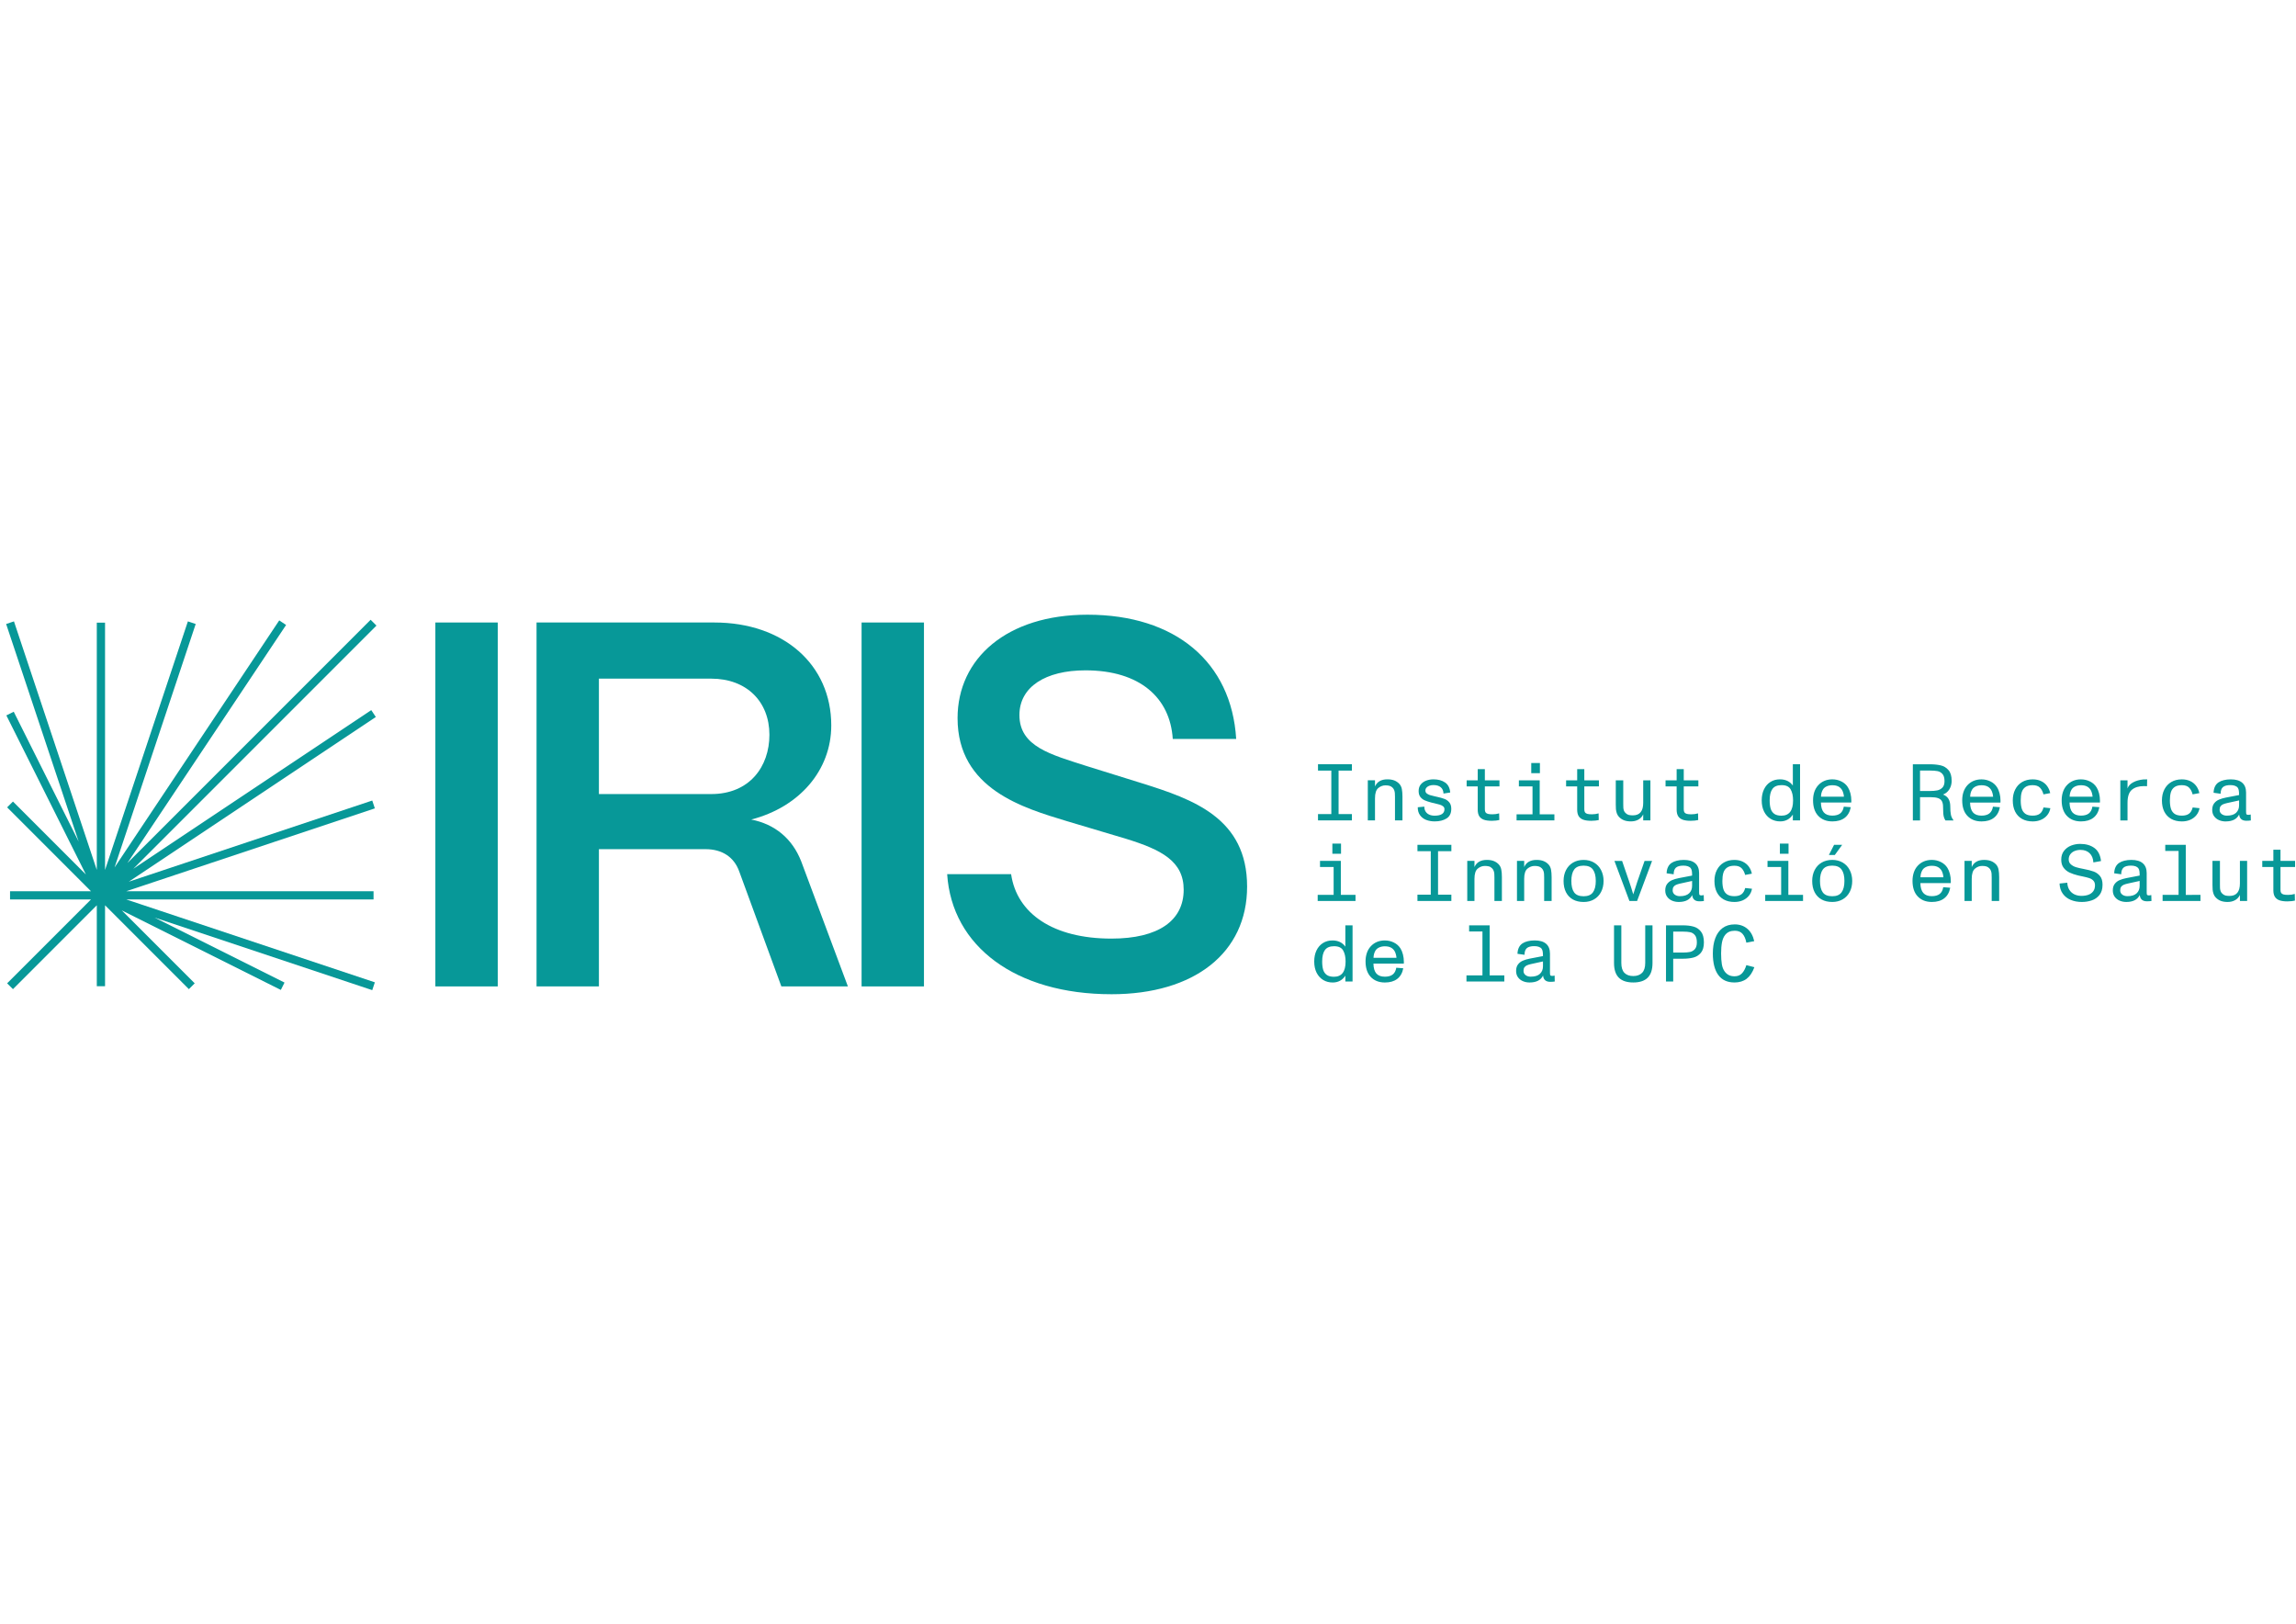
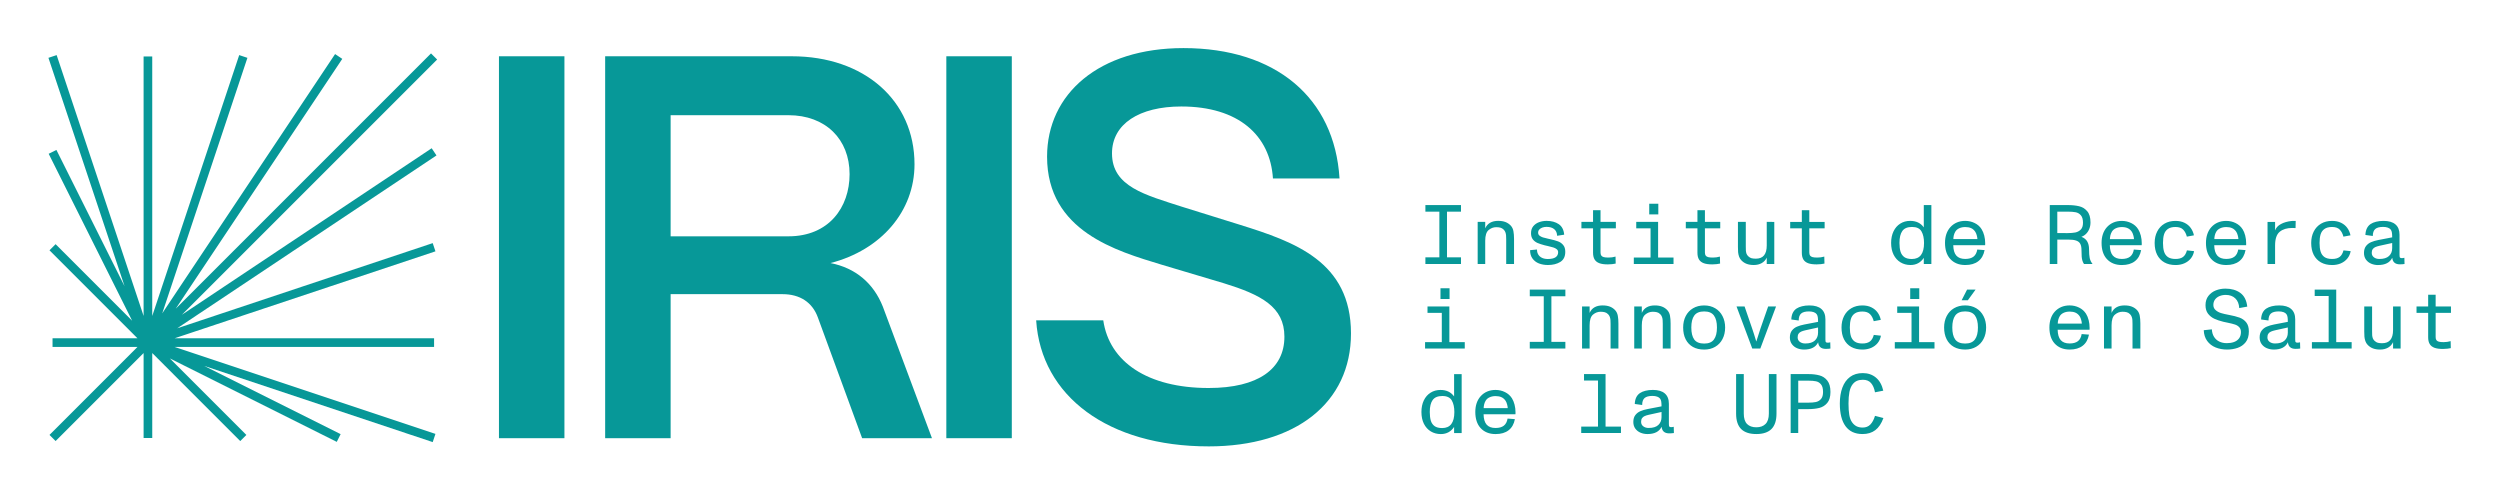
- <svg xmlns="http://www.w3.org/2000/svg" width="297mm" height="210mm" viewBox="0 0 297 210" version="1.1" id="svg1" xml:space="preserve">
+ <svg xmlns="http://www.w3.org/2000/svg" viewBox="-5.175 73.575 308.1 61.1" version="1.1" id="svg1" xml:space="preserve">
  <defs id="defs1">
    <clipPath clipPathUnits="userSpaceOnUse" id="clipPath84">
      <path d="M -2409.45,5669.29 H -2.2500001e-4 V -2.5000001e-5 H -2409.45 Z" id="path84" />
    </clipPath>
    <clipPath clipPathUnits="userSpaceOnUse" id="clipPath1">
      <rect style="opacity:0.213;fill:#079898;stroke:#079898;stroke-width:0.265" id="rect2" width="297.721" height="75.753" x="-0.481" y="24.049" />
    </clipPath>
  </defs>
  <g id="layer1">
    <g id="g2" transform="matrix(1.03012,0,0,1.03012,-0.02390779,-33.60849)">
      <path id="path327" d="M 12.697,145.038 H 46.931 m -34.235,0 34.235,-22.823 M 12.697,145.038 1.285,122.216 m 11.412,22.823 H 1.285 m 11.412,0 v 11.412 m 0,-11.412 22.823,11.412 M 12.697,145.038 35.519,110.805 m -22.823,34.234 v -34.234 m 0,34.234 L 1.285,133.627 M 12.697,145.038 46.931,133.627 M 24.108,156.45 12.697,145.038 M 24.108,110.805 12.697,145.038 M 1.285,156.45 12.697,145.038 M 46.931,156.45 12.697,145.038 M 46.931,110.805 12.697,145.038 M 1.285,110.805 12.697,145.038" style="fill:none;stroke:#079898;stroke-width:1.035;stroke-linecap:butt;stroke-linejoin:miter;stroke-miterlimit:4;stroke-dasharray:none;stroke-opacity:1" />
      <path id="path328" d="m 62.526,156.473 h -7.833 v -45.691 h 7.833 z" style="fill:#079898;fill-opacity:1;fill-rule:nonzero;stroke:none;stroke-width:0.353" />
      <path id="path329" d="m 75.231,117.831 v 14.491 h 14.099 c 4.83,0 7.311,-3.46 7.311,-7.441 0,-4.177 -2.872,-7.05 -7.311,-7.05 z m 0,38.642 H 67.398 V 110.782 h 22.324 c 8.681,0 14.686,5.287 14.686,12.923 0,5.615 -3.983,10.249 -10.052,11.816 3.002,0.587 5.157,2.415 6.266,5.221 l 5.874,15.731 h -8.355 l -5.287,-14.425 c -0.653,-1.828 -2.154,-2.807 -4.243,-2.807 H 75.231 Z" style="fill:#079898;fill-opacity:1;fill-rule:nonzero;stroke:none;stroke-width:0.353" />
      <path id="path330" d="m 116.048,156.473 h -7.833 v -45.691 h 7.833 z" style="fill:#079898;fill-opacity:1;fill-rule:nonzero;stroke:none;stroke-width:0.353" />
      <path id="path331" d="m 139.589,157.453 c -12.011,0 -20.04,-6.005 -20.627,-15.078 h 8.029 c 0.718,4.96 5.286,8.094 12.598,8.094 5.939,0 9.073,-2.284 9.073,-6.136 0,-3.59 -2.807,-5.026 -7.245,-6.397 l -7.441,-2.219 c -5.353,-1.632 -13.708,-3.982 -13.708,-12.925 0,-7.505 6.201,-12.989 16.318,-12.989 11.032,0 18.081,5.94 18.669,15.601 h -7.964 c -0.326,-5.157 -4.112,-8.615 -10.966,-8.615 -5.026,0 -8.29,2.087 -8.29,5.613 0,3.982 3.981,4.961 8.421,6.397 l 6.919,2.154 c 6.462,2.023 13.251,4.373 13.251,12.989 0,8.29 -6.593,13.512 -17.036,13.512" style="fill:#079898;fill-opacity:1;fill-rule:nonzero;stroke:none;stroke-width:0.353" />
      <path id="path332" d="m 217.818,155.976 c -0.889,0 -1.562,-0.311 -2.021,-0.933 -0.459,-0.623 -0.687,-1.528 -0.687,-2.714 0,-0.725 0.1,-1.361 0.305,-1.908 0.203,-0.547 0.51,-0.974 0.918,-1.279 0.411,-0.304 0.918,-0.457 1.525,-0.457 0.618,0 1.145,0.181 1.574,0.541 0.429,0.357 0.719,0.878 0.875,1.564 l -0.989,0.192 c -0.088,-0.475 -0.247,-0.844 -0.476,-1.106 -0.226,-0.262 -0.55,-0.393 -0.974,-0.393 -0.266,0 -0.495,0.041 -0.689,0.122 -0.194,0.079 -0.367,0.212 -0.52,0.399 -0.192,0.239 -0.324,0.551 -0.4,0.934 -0.074,0.384 -0.111,0.847 -0.111,1.392 0,0.534 0.031,0.987 0.092,1.356 0.062,0.367 0.179,0.667 0.348,0.901 0.146,0.203 0.319,0.357 0.523,0.461 0.202,0.102 0.446,0.153 0.729,0.153 0.38,0 0.69,-0.122 0.923,-0.364 0.234,-0.242 0.421,-0.588 0.555,-1.037 l 1.007,0.261 c -0.235,0.652 -0.558,1.135 -0.968,1.45 -0.411,0.312 -0.922,0.467 -1.538,0.467 m -6.465,-3.756 c 0.346,0 0.641,-0.025 0.884,-0.074 0.247,-0.053 0.45,-0.172 0.616,-0.358 0.165,-0.187 0.249,-0.469 0.249,-0.846 0,-0.413 -0.083,-0.718 -0.249,-0.914 -0.165,-0.197 -0.364,-0.319 -0.6,-0.364 -0.234,-0.05 -0.53,-0.074 -0.89,-0.074 h -1.229 v 2.631 z m -2.126,-3.418 h 2.135 c 0.491,0 0.927,0.051 1.302,0.153 0.378,0.098 0.693,0.304 0.944,0.619 0.252,0.314 0.379,0.77 0.379,1.367 0,0.573 -0.128,1.011 -0.382,1.313 -0.254,0.302 -0.567,0.499 -0.944,0.595 -0.378,0.095 -0.813,0.143 -1.308,0.143 h -1.22 v 2.861 h -0.906 z m -4.109,7.173 c -0.803,0 -1.406,-0.199 -1.814,-0.599 -0.403,-0.404 -0.604,-1.02 -0.604,-1.849 v -4.725 h 0.918 v 4.725 c 0,0.566 0.132,0.983 0.394,1.248 0.266,0.262 0.633,0.393 1.106,0.393 0.468,0 0.836,-0.132 1.101,-0.398 0.266,-0.265 0.399,-0.679 0.399,-1.243 v -4.725 h 0.914 v 4.725 c 0,0.829 -0.2,1.445 -0.604,1.849 -0.403,0.4 -1.008,0.599 -1.809,0.599 m -12.881,-0.728 c 0.521,0 0.908,-0.119 1.161,-0.359 0.251,-0.239 0.379,-0.552 0.379,-0.938 v -0.615 l -1.519,0.334 c -0.204,0.047 -0.371,0.098 -0.502,0.158 -0.128,0.056 -0.231,0.139 -0.31,0.251 -0.076,0.108 -0.113,0.254 -0.113,0.437 0,0.227 0.087,0.405 0.26,0.536 0.174,0.132 0.389,0.197 0.644,0.197 m -0.143,0.728 c -0.296,0 -0.573,-0.054 -0.831,-0.162 -0.256,-0.109 -0.464,-0.272 -0.624,-0.491 -0.158,-0.22 -0.236,-0.486 -0.236,-0.797 0,-0.34 0.083,-0.617 0.246,-0.826 0.164,-0.21 0.369,-0.366 0.615,-0.467 0.246,-0.105 0.53,-0.189 0.851,-0.251 l 1.662,-0.32 c 0,-0.249 -0.012,-0.44 -0.035,-0.57 -0.019,-0.134 -0.064,-0.251 -0.132,-0.349 -0.072,-0.101 -0.189,-0.181 -0.349,-0.241 -0.161,-0.059 -0.351,-0.088 -0.57,-0.088 -0.437,0 -0.751,0.085 -0.945,0.255 -0.19,0.171 -0.285,0.448 -0.285,0.831 l -0.885,-0.122 c 0.01,-0.302 0.068,-0.562 0.173,-0.782 0.105,-0.219 0.255,-0.395 0.452,-0.526 0.183,-0.121 0.405,-0.214 0.664,-0.276 0.262,-0.065 0.553,-0.098 0.874,-0.098 0.633,0 1.109,0.141 1.432,0.422 0.323,0.279 0.486,0.692 0.486,1.24 v 2.409 c 0,0.105 0.005,0.182 0.016,0.231 0.009,0.049 0.034,0.087 0.073,0.113 0.042,0.027 0.109,0.039 0.202,0.039 0.085,0 0.182,-0.015 0.29,-0.044 l 0.019,0.748 c -0.17,0.026 -0.358,0.04 -0.561,0.04 -0.554,0 -0.857,-0.263 -0.909,-0.788 -0.282,0.58 -0.846,0.87 -1.692,0.87 m -3.171,-0.889 v 0.767 h -4.754 v -0.767 h 2.007 v -5.516 h -1.673 v -0.768 h 2.577 v 6.284 z m -14.995,-3.653 c -0.278,0 -0.521,0.05 -0.728,0.148 -0.207,0.095 -0.361,0.227 -0.462,0.398 -0.082,0.138 -0.142,0.286 -0.182,0.442 -0.036,0.154 -0.056,0.305 -0.059,0.453 h 2.881 c -0.006,-0.144 -0.034,-0.3 -0.084,-0.467 -0.045,-0.171 -0.108,-0.314 -0.186,-0.428 -0.131,-0.19 -0.293,-0.328 -0.483,-0.413 -0.19,-0.088 -0.423,-0.132 -0.698,-0.132 m 1.952,0.26 c 0.134,0.213 0.239,0.467 0.314,0.762 0.075,0.295 0.114,0.601 0.114,0.919 0,0.102 -0.002,0.179 -0.005,0.231 h -3.815 c 0.009,0.558 0.131,0.971 0.363,1.24 0.236,0.269 0.592,0.403 1.067,0.403 0.427,0 0.756,-0.091 0.993,-0.276 0.236,-0.187 0.385,-0.47 0.447,-0.85 l 0.876,0.069 c -0.111,0.587 -0.364,1.03 -0.757,1.333 -0.39,0.301 -0.907,0.452 -1.549,0.452 -0.768,0 -1.372,-0.246 -1.815,-0.738 -0.409,-0.458 -0.615,-1.096 -0.615,-1.912 0,-0.376 0.053,-0.724 0.158,-1.042 0.109,-0.321 0.267,-0.598 0.478,-0.831 0.223,-0.249 0.485,-0.438 0.786,-0.565 0.302,-0.128 0.634,-0.192 0.998,-0.192 0.406,0 0.782,0.086 1.131,0.26 0.349,0.17 0.627,0.416 0.831,0.737 m -8.349,3.564 c 0.485,0 0.849,-0.158 1.092,-0.476 0.245,-0.322 0.368,-0.8 0.368,-1.436 0,-0.57 -0.101,-1.033 -0.304,-1.387 -0.2,-0.357 -0.579,-0.536 -1.136,-0.536 -0.541,0 -0.925,0.161 -1.156,0.482 -0.229,0.318 -0.344,0.795 -0.344,1.431 0,0.42 0.043,0.769 0.127,1.048 0.089,0.278 0.241,0.494 0.457,0.648 0.217,0.151 0.515,0.226 0.895,0.226 m 2.336,-6.455 v 7.051 h -0.904 v -0.733 c -0.378,0.571 -0.907,0.856 -1.589,0.856 -0.449,0 -0.849,-0.106 -1.2,-0.319 -0.351,-0.214 -0.626,-0.519 -0.826,-0.914 -0.197,-0.4 -0.295,-0.869 -0.295,-1.407 0,-0.524 0.096,-0.987 0.285,-1.386 0.194,-0.4 0.463,-0.708 0.806,-0.924 0.347,-0.22 0.746,-0.329 1.195,-0.329 0.708,0 1.249,0.259 1.623,0.776 v -2.67 z m 117.403,-3.009 c -0.417,0 -0.754,-0.045 -1.012,-0.137 -0.26,-0.095 -0.452,-0.244 -0.576,-0.448 -0.126,-0.204 -0.187,-0.473 -0.187,-0.812 v -2.92 h -1.392 v -0.767 h 1.392 v -1.402 h 0.895 v 1.402 h 1.833 v 0.767 h -1.833 v 2.886 c 0,0.161 0.028,0.286 0.089,0.374 0.061,0.089 0.161,0.15 0.294,0.187 0.135,0.036 0.322,0.054 0.565,0.054 0.135,0 0.279,-0.01 0.434,-0.03 0.152,-0.023 0.291,-0.052 0.413,-0.089 l 0.019,0.836 c -0.101,0.027 -0.239,0.049 -0.416,0.068 -0.174,0.02 -0.346,0.03 -0.517,0.03 m -5.07,-5.084 v 5.034 h -0.904 v -0.762 c -0.132,0.285 -0.332,0.504 -0.604,0.659 -0.271,0.151 -0.586,0.227 -0.95,0.227 -0.323,0 -0.608,-0.046 -0.852,-0.138 -0.241,-0.092 -0.453,-0.235 -0.637,-0.429 -0.121,-0.127 -0.213,-0.276 -0.271,-0.447 -0.059,-0.173 -0.097,-0.347 -0.113,-0.521 -0.015,-0.174 -0.021,-0.378 -0.021,-0.615 v -3.009 h 0.938 v 2.96 c 0,0.209 0.004,0.374 0.01,0.492 0.011,0.114 0.035,0.231 0.074,0.349 0.044,0.114 0.111,0.218 0.207,0.309 0.132,0.125 0.268,0.205 0.408,0.241 0.144,0.033 0.313,0.049 0.512,0.049 0.864,0 1.297,-0.524 1.297,-1.573 v -2.827 z m -5.859,4.268 v 0.767 h -4.755 v -0.767 h 2.005 v -5.516 h -1.671 v -0.767 h 2.576 v 6.284 z m -9.176,0.162 c 0.521,0 0.911,-0.119 1.161,-0.359 0.252,-0.239 0.378,-0.552 0.378,-0.939 v -0.615 l -1.518,0.335 c -0.203,0.045 -0.372,0.098 -0.501,0.157 -0.128,0.056 -0.232,0.139 -0.309,0.251 -0.077,0.108 -0.114,0.254 -0.114,0.437 0,0.226 0.086,0.405 0.259,0.536 0.174,0.131 0.391,0.196 0.644,0.196 m -0.141,0.728 c -0.296,0 -0.572,-0.055 -0.83,-0.163 -0.256,-0.108 -0.464,-0.272 -0.625,-0.492 -0.156,-0.219 -0.235,-0.485 -0.235,-0.796 0,-0.341 0.08,-0.617 0.246,-0.826 0.163,-0.21 0.367,-0.366 0.615,-0.467 0.245,-0.105 0.528,-0.189 0.849,-0.252 l 1.661,-0.319 c 0,-0.249 -0.01,-0.44 -0.033,-0.57 -0.021,-0.135 -0.063,-0.251 -0.134,-0.349 -0.072,-0.101 -0.187,-0.182 -0.348,-0.242 -0.162,-0.058 -0.351,-0.087 -0.569,-0.087 -0.437,0 -0.752,0.085 -0.945,0.255 -0.189,0.17 -0.285,0.447 -0.285,0.831 l -0.884,-0.122 c 0.01,-0.302 0.067,-0.562 0.171,-0.782 0.105,-0.219 0.256,-0.395 0.454,-0.526 0.183,-0.121 0.404,-0.213 0.661,-0.275 0.263,-0.066 0.556,-0.098 0.877,-0.098 0.632,0 1.108,0.14 1.429,0.423 0.325,0.278 0.489,0.692 0.489,1.239 v 2.409 c 0,0.105 0.004,0.182 0.014,0.231 0.01,0.049 0.035,0.087 0.074,0.113 0.043,0.027 0.108,0.04 0.201,0.04 0.085,0 0.182,-0.015 0.289,-0.045 l 0.021,0.748 c -0.171,0.026 -0.358,0.039 -0.561,0.039 -0.553,0 -0.857,-0.262 -0.911,-0.787 -0.28,0.581 -0.845,0.871 -1.69,0.871 m -5.589,0 c -0.502,0 -0.961,-0.086 -1.378,-0.256 -0.414,-0.17 -0.748,-0.429 -1.003,-0.777 -0.251,-0.346 -0.388,-0.774 -0.409,-1.282 l 0.97,-0.104 c 0.018,0.348 0.104,0.646 0.26,0.895 0.156,0.249 0.367,0.438 0.629,0.566 0.262,0.127 0.562,0.192 0.899,0.192 0.317,0 0.599,-0.045 0.852,-0.133 0.256,-0.091 0.458,-0.236 0.609,-0.432 0.155,-0.2 0.231,-0.455 0.231,-0.763 0,-0.249 -0.071,-0.445 -0.211,-0.59 -0.138,-0.144 -0.309,-0.249 -0.518,-0.315 -0.207,-0.068 -0.487,-0.139 -0.844,-0.212 -0.237,-0.045 -0.416,-0.083 -0.532,-0.113 -0.413,-0.101 -0.772,-0.223 -1.077,-0.363 -0.302,-0.141 -0.554,-0.343 -0.758,-0.606 -0.2,-0.265 -0.299,-0.604 -0.299,-1.018 0,-0.442 0.116,-0.812 0.349,-1.11 0.234,-0.298 0.531,-0.518 0.89,-0.659 0.364,-0.14 0.743,-0.211 1.136,-0.211 0.721,0 1.317,0.17 1.785,0.511 0.472,0.341 0.75,0.889 0.835,1.642 l -0.959,0.173 c -0.029,-0.495 -0.186,-0.881 -0.471,-1.156 -0.288,-0.279 -0.669,-0.417 -1.147,-0.417 -0.272,0 -0.52,0.047 -0.747,0.143 -0.222,0.092 -0.401,0.23 -0.536,0.413 -0.131,0.18 -0.196,0.395 -0.196,0.643 0,0.249 0.087,0.453 0.26,0.609 0.175,0.158 0.389,0.278 0.645,0.36 0.254,0.078 0.569,0.152 0.943,0.22 0.533,0.099 0.963,0.209 1.289,0.329 0.327,0.122 0.594,0.314 0.801,0.576 0.205,0.26 0.309,0.617 0.309,1.076 0,0.536 -0.126,0.963 -0.377,1.284 -0.255,0.322 -0.576,0.549 -0.97,0.683 -0.391,0.134 -0.81,0.202 -1.262,0.202 m -10.762,-4.715 c 0.165,0.183 0.271,0.407 0.318,0.669 0.048,0.259 0.073,0.57 0.073,0.933 v 2.99 h -0.939 v -2.94 c 0,-0.2 -0.004,-0.361 -0.014,-0.482 -0.011,-0.125 -0.036,-0.246 -0.079,-0.364 -0.043,-0.121 -0.111,-0.23 -0.206,-0.325 -0.128,-0.126 -0.262,-0.204 -0.403,-0.236 -0.142,-0.036 -0.307,-0.055 -0.496,-0.055 -0.329,0 -0.63,0.113 -0.9,0.34 -0.272,0.226 -0.408,0.654 -0.408,1.283 v 2.778 h -0.906 v -5.034 h 0.906 v 0.772 c 0.264,-0.596 0.781,-0.895 1.553,-0.895 0.33,0 0.617,0.046 0.86,0.138 0.241,0.092 0.455,0.234 0.64,0.428 m -8.059,0.172 c -0.278,0 -0.521,0.049 -0.729,0.147 -0.206,0.095 -0.361,0.227 -0.462,0.398 -0.081,0.137 -0.143,0.285 -0.182,0.442 -0.037,0.154 -0.055,0.305 -0.059,0.453 h 2.882 c -0.008,-0.145 -0.035,-0.301 -0.085,-0.467 -0.045,-0.17 -0.108,-0.313 -0.185,-0.428 -0.132,-0.19 -0.294,-0.328 -0.484,-0.413 -0.189,-0.088 -0.422,-0.132 -0.697,-0.132 m 1.952,0.26 c 0.134,0.213 0.238,0.467 0.314,0.762 0.077,0.296 0.113,0.601 0.113,0.919 0,0.102 -0.002,0.179 -0.004,0.231 h -3.817 c 0.011,0.557 0.132,0.97 0.365,1.239 0.236,0.268 0.591,0.403 1.066,0.403 0.426,0 0.757,-0.092 0.993,-0.275 0.238,-0.187 0.386,-0.471 0.447,-0.851 l 0.875,0.069 c -0.111,0.587 -0.363,1.031 -0.757,1.332 -0.39,0.301 -0.905,0.453 -1.547,0.453 -0.768,0 -1.372,-0.247 -1.815,-0.738 -0.409,-0.459 -0.615,-1.096 -0.615,-1.912 0,-0.377 0.054,-0.725 0.159,-1.042 0.107,-0.321 0.266,-0.599 0.477,-0.832 0.223,-0.249 0.485,-0.437 0.786,-0.565 0.302,-0.127 0.633,-0.192 0.998,-0.192 0.406,0 0.785,0.087 1.131,0.26 0.351,0.172 0.627,0.417 0.831,0.738 m -14.23,-2.892 h 1.018 l -0.929,1.28 h -0.742 z m -0.231,6.456 c 0.544,0 0.933,-0.164 1.17,-0.491 0.24,-0.328 0.359,-0.805 0.359,-1.431 0,-0.625 -0.119,-1.103 -0.359,-1.431 -0.237,-0.327 -0.627,-0.491 -1.17,-0.491 -0.555,0 -0.949,0.164 -1.186,0.491 -0.235,0.325 -0.353,0.802 -0.353,1.431 0,0.633 0.116,1.112 0.349,1.436 0.236,0.325 0.634,0.486 1.191,0.486 m 0,0.718 c -0.521,0 -0.972,-0.105 -1.346,-0.314 -0.379,-0.213 -0.669,-0.518 -0.871,-0.915 -0.2,-0.395 -0.302,-0.867 -0.302,-1.411 0,-0.511 0.104,-0.965 0.306,-1.361 0.204,-0.4 0.495,-0.713 0.875,-0.939 0.381,-0.226 0.827,-0.34 1.338,-0.34 0.502,0 0.941,0.114 1.324,0.34 0.38,0.226 0.669,0.541 0.874,0.944 0.207,0.399 0.309,0.852 0.309,1.356 0,0.521 -0.105,0.982 -0.314,1.382 -0.208,0.4 -0.501,0.709 -0.881,0.929 -0.377,0.22 -0.816,0.33 -1.313,0.33 m -6.575,-7.331 h 1.087 v 1.28 h -1.087 z m 2.907,6.442 v 0.767 h -4.749 v -0.767 h 2.001 v -3.501 h -1.712 v -0.767 h 2.616 v 4.268 z m -8.629,0.89 c -0.512,0 -0.955,-0.105 -1.333,-0.314 -0.373,-0.21 -0.662,-0.513 -0.863,-0.909 -0.201,-0.398 -0.299,-0.869 -0.299,-1.417 0,-0.514 0.1,-0.972 0.303,-1.371 0.205,-0.4 0.492,-0.712 0.871,-0.935 0.377,-0.223 0.818,-0.334 1.322,-0.334 0.411,0 0.769,0.075 1.076,0.227 0.308,0.151 0.556,0.355 0.743,0.615 0.189,0.258 0.315,0.554 0.384,0.885 l -0.846,0.158 c -0.089,-0.347 -0.235,-0.627 -0.437,-0.836 -0.205,-0.214 -0.509,-0.32 -0.92,-0.32 -0.392,0 -0.7,0.08 -0.919,0.241 -0.221,0.157 -0.373,0.375 -0.458,0.654 -0.082,0.276 -0.124,0.615 -0.124,1.017 0,0.41 0.043,0.755 0.128,1.034 0.087,0.275 0.236,0.492 0.458,0.648 0.219,0.153 0.524,0.231 0.914,0.231 0.388,0 0.687,-0.08 0.899,-0.241 0.217,-0.161 0.373,-0.423 0.468,-0.786 l 0.853,0.093 c -0.057,0.334 -0.189,0.627 -0.392,0.879 -0.204,0.25 -0.461,0.442 -0.777,0.581 -0.314,0.134 -0.664,0.201 -1.052,0.201 m -6.839,-0.728 c 0.521,0 0.907,-0.119 1.162,-0.359 0.251,-0.239 0.376,-0.553 0.376,-0.939 v -0.615 l -1.517,0.334 c -0.206,0.046 -0.371,0.099 -0.502,0.158 -0.128,0.056 -0.231,0.139 -0.311,0.251 -0.073,0.108 -0.111,0.254 -0.111,0.437 0,0.226 0.087,0.405 0.26,0.536 0.174,0.131 0.388,0.196 0.644,0.196 m -0.143,0.728 c -0.294,0 -0.571,-0.054 -0.831,-0.162 -0.255,-0.108 -0.464,-0.272 -0.623,-0.492 -0.159,-0.219 -0.237,-0.485 -0.237,-0.797 0,-0.34 0.083,-0.616 0.245,-0.825 0.166,-0.21 0.369,-0.366 0.615,-0.467 0.246,-0.105 0.53,-0.189 0.852,-0.252 l 1.66,-0.319 c 0,-0.249 -0.01,-0.44 -0.034,-0.57 -0.019,-0.135 -0.064,-0.251 -0.132,-0.349 -0.072,-0.101 -0.189,-0.182 -0.35,-0.242 -0.161,-0.058 -0.351,-0.088 -0.572,-0.088 -0.434,0 -0.748,0.085 -0.943,0.256 -0.189,0.17 -0.284,0.447 -0.284,0.831 l -0.885,-0.122 c 0.008,-0.302 0.067,-0.562 0.171,-0.782 0.105,-0.219 0.256,-0.395 0.452,-0.526 0.184,-0.121 0.404,-0.213 0.663,-0.275 0.262,-0.066 0.556,-0.099 0.875,-0.099 0.635,0 1.11,0.141 1.433,0.424 0.322,0.278 0.486,0.692 0.486,1.239 v 2.409 c 0,0.105 0.004,0.182 0.015,0.231 0.011,0.049 0.035,0.087 0.074,0.113 0.041,0.027 0.11,0.04 0.2,0.04 0.087,0 0.182,-0.015 0.291,-0.045 l 0.019,0.748 c -0.17,0.026 -0.356,0.039 -0.559,0.039 -0.556,0 -0.859,-0.262 -0.91,-0.787 -0.283,0.581 -0.846,0.87 -1.692,0.87 m -8.072,-5.157 h 0.963 l 0.895,2.606 c 0.134,0.383 0.305,0.914 0.506,1.593 0.194,-0.619 0.364,-1.15 0.511,-1.593 l 0.91,-2.606 h 0.943 l -1.882,5.034 h -0.963 z m -3.87,4.439 c 0.544,0 0.934,-0.164 1.169,-0.491 0.24,-0.328 0.359,-0.805 0.359,-1.431 0,-0.625 -0.119,-1.103 -0.359,-1.431 -0.236,-0.327 -0.626,-0.491 -1.169,-0.491 -0.554,0 -0.949,0.164 -1.185,0.491 -0.236,0.325 -0.354,0.802 -0.354,1.431 0,0.633 0.116,1.112 0.349,1.436 0.236,0.325 0.633,0.486 1.191,0.486 m 0,0.718 c -0.522,0 -0.97,-0.105 -1.348,-0.314 -0.377,-0.213 -0.667,-0.518 -0.869,-0.915 -0.2,-0.395 -0.3,-0.867 -0.3,-1.411 0,-0.511 0.101,-0.965 0.304,-1.361 0.203,-0.4 0.495,-0.713 0.875,-0.939 0.38,-0.226 0.826,-0.34 1.338,-0.34 0.501,0 0.941,0.114 1.321,0.34 0.38,0.226 0.673,0.541 0.876,0.944 0.205,0.399 0.309,0.852 0.309,1.356 0,0.521 -0.105,0.982 -0.315,1.382 -0.205,0.4 -0.5,0.709 -0.879,0.929 -0.377,0.22 -0.815,0.33 -1.313,0.33 m -4.41,-4.715 c 0.168,0.183 0.274,0.407 0.32,0.669 0.048,0.259 0.073,0.57 0.073,0.933 v 2.989 h -0.938 v -2.939 c 0,-0.2 -0.005,-0.361 -0.015,-0.482 -0.01,-0.125 -0.036,-0.247 -0.079,-0.364 -0.042,-0.121 -0.111,-0.23 -0.206,-0.325 -0.128,-0.126 -0.262,-0.204 -0.403,-0.236 -0.14,-0.036 -0.305,-0.055 -0.497,-0.055 -0.327,0 -0.627,0.113 -0.899,0.34 -0.272,0.226 -0.408,0.654 -0.408,1.283 v 2.777 h -0.906 v -5.034 h 0.906 v 0.772 c 0.265,-0.596 0.783,-0.895 1.554,-0.895 0.331,0 0.617,0.046 0.859,0.138 0.243,0.092 0.455,0.234 0.64,0.428 m -6.245,0 c 0.168,0.183 0.273,0.407 0.32,0.669 0.05,0.259 0.073,0.57 0.073,0.933 v 2.989 h -0.938 v -2.939 c 0,-0.2 -0.005,-0.361 -0.014,-0.482 -0.01,-0.125 -0.037,-0.247 -0.079,-0.364 -0.043,-0.121 -0.111,-0.23 -0.207,-0.325 -0.127,-0.126 -0.262,-0.204 -0.404,-0.236 -0.141,-0.036 -0.305,-0.055 -0.496,-0.055 -0.327,0 -0.628,0.113 -0.9,0.34 -0.272,0.226 -0.407,0.654 -0.407,1.283 v 2.777 h -0.905 v -5.034 h 0.905 v 0.772 c 0.265,-0.596 0.783,-0.895 1.553,-0.895 0.331,0 0.619,0.046 0.86,0.138 0.242,0.092 0.456,0.234 0.639,0.428 m -7.625,-1.662 v 5.457 h 1.672 v 0.796 h -4.259 v -0.796 h 1.673 v -5.457 h -1.672 v -0.797 h 4.259 v 0.797 z m -13.27,-0.955 h 1.087 v 1.28 h -1.087 z m 2.906,6.441 v 0.767 h -4.749 v -0.767 h 2.001 v -3.5 h -1.71 v -0.767 h 2.615 v 4.267 z m 109.413,-9.946 c 0.522,0 0.908,-0.12 1.16,-0.358 0.254,-0.24 0.38,-0.552 0.38,-0.94 v -0.614 l -1.521,0.334 c -0.201,0.046 -0.368,0.098 -0.501,0.157 -0.127,0.056 -0.231,0.139 -0.309,0.251 -0.075,0.108 -0.114,0.254 -0.114,0.437 0,0.226 0.086,0.404 0.262,0.535 0.173,0.132 0.388,0.197 0.643,0.197 m -0.141,0.728 c -0.296,0 -0.573,-0.054 -0.833,-0.163 -0.255,-0.108 -0.463,-0.271 -0.624,-0.491 -0.158,-0.22 -0.236,-0.485 -0.236,-0.797 0,-0.341 0.083,-0.616 0.245,-0.826 0.165,-0.21 0.37,-0.366 0.615,-0.467 0.246,-0.105 0.531,-0.188 0.851,-0.251 l 1.663,-0.32 c 0,-0.249 -0.013,-0.44 -0.035,-0.57 -0.018,-0.134 -0.065,-0.251 -0.133,-0.35 -0.072,-0.101 -0.189,-0.181 -0.348,-0.241 -0.161,-0.059 -0.351,-0.088 -0.572,-0.088 -0.435,0 -0.751,0.086 -0.942,0.256 -0.192,0.171 -0.288,0.447 -0.288,0.83 l -0.885,-0.122 c 0.01,-0.302 0.068,-0.562 0.173,-0.783 0.105,-0.219 0.255,-0.395 0.452,-0.526 0.183,-0.121 0.404,-0.213 0.664,-0.276 0.262,-0.066 0.553,-0.098 0.875,-0.098 0.634,0 1.109,0.14 1.433,0.423 0.324,0.278 0.484,0.691 0.484,1.238 v 2.409 c 0,0.105 0.005,0.182 0.017,0.231 0.008,0.05 0.031,0.087 0.071,0.113 0.043,0.027 0.111,0.04 0.202,0.04 0.084,0 0.181,-0.015 0.291,-0.045 l 0.018,0.748 c -0.169,0.026 -0.357,0.039 -0.56,0.039 -0.555,0 -0.858,-0.262 -0.909,-0.787 -0.283,0.581 -0.847,0.871 -1.692,0.871 m -5.507,0 c -0.511,0 -0.957,-0.105 -1.332,-0.315 -0.373,-0.21 -0.663,-0.513 -0.867,-0.91 -0.2,-0.396 -0.299,-0.868 -0.299,-1.415 0,-0.515 0.102,-0.972 0.305,-1.372 0.203,-0.4 0.494,-0.712 0.87,-0.935 0.378,-0.223 0.818,-0.333 1.324,-0.333 0.409,0 0.767,0.075 1.076,0.226 0.309,0.15 0.557,0.356 0.742,0.615 0.187,0.259 0.315,0.554 0.384,0.885 l -0.846,0.158 c -0.089,-0.348 -0.233,-0.626 -0.437,-0.836 -0.202,-0.213 -0.51,-0.32 -0.919,-0.32 -0.395,0 -0.701,0.082 -0.92,0.242 -0.221,0.157 -0.371,0.375 -0.458,0.654 -0.08,0.275 -0.121,0.615 -0.121,1.018 0,0.409 0.042,0.754 0.128,1.032 0.085,0.275 0.237,0.492 0.455,0.649 0.22,0.154 0.524,0.231 0.916,0.231 0.385,0 0.685,-0.081 0.899,-0.241 0.218,-0.161 0.371,-0.423 0.466,-0.787 l 0.857,0.093 c -0.059,0.334 -0.19,0.628 -0.395,0.879 -0.202,0.25 -0.462,0.443 -0.775,0.581 -0.315,0.135 -0.667,0.202 -1.052,0.202 m -4.834,-5.272 c 0.067,-0.006 0.225,-0.009 0.482,-0.009 l -0.019,0.86 c -0.068,-0.009 -0.2,-0.015 -0.393,-0.015 -0.636,0 -1.138,0.153 -1.504,0.458 -0.369,0.304 -0.551,0.85 -0.551,1.637 v 2.217 h -0.904 v -5.034 h 0.904 v 1.017 c 0.11,-0.318 0.344,-0.572 0.697,-0.762 0.355,-0.194 0.784,-0.316 1.289,-0.369 m -7.826,0.728 c -0.279,0 -0.522,0.05 -0.728,0.147 -0.207,0.095 -0.36,0.228 -0.462,0.398 -0.083,0.137 -0.142,0.285 -0.181,0.442 -0.037,0.154 -0.055,0.305 -0.059,0.453 h 2.882 c -0.007,-0.144 -0.036,-0.299 -0.085,-0.467 -0.045,-0.17 -0.108,-0.313 -0.185,-0.428 -0.133,-0.19 -0.292,-0.328 -0.483,-0.413 -0.189,-0.089 -0.423,-0.133 -0.697,-0.133 m 1.951,0.261 c 0.135,0.213 0.24,0.466 0.314,0.762 0.076,0.294 0.113,0.601 0.113,0.918 0,0.103 -0.002,0.18 -0.004,0.232 h -3.817 c 0.011,0.557 0.132,0.97 0.366,1.239 0.235,0.269 0.592,0.403 1.066,0.403 0.427,0 0.757,-0.092 0.992,-0.275 0.236,-0.187 0.385,-0.471 0.447,-0.851 l 0.875,0.069 c -0.111,0.586 -0.363,1.031 -0.757,1.332 -0.39,0.301 -0.906,0.453 -1.548,0.453 -0.768,0 -1.372,-0.247 -1.815,-0.738 -0.409,-0.458 -0.615,-1.096 -0.615,-1.911 0,-0.378 0.054,-0.726 0.159,-1.042 0.108,-0.322 0.266,-0.599 0.476,-0.831 0.223,-0.249 0.485,-0.437 0.787,-0.566 0.3,-0.127 0.634,-0.191 0.998,-0.191 0.406,0 0.784,0.086 1.131,0.26 0.349,0.17 0.627,0.416 0.83,0.738 m -8.024,4.282 c -0.51,0 -0.956,-0.105 -1.331,-0.315 -0.375,-0.21 -0.662,-0.513 -0.866,-0.91 -0.2,-0.396 -0.299,-0.868 -0.299,-1.415 0,-0.515 0.101,-0.972 0.306,-1.372 0.2,-0.4 0.492,-0.712 0.867,-0.935 0.378,-0.223 0.82,-0.333 1.323,-0.333 0.41,0 0.77,0.075 1.077,0.226 0.309,0.15 0.557,0.356 0.742,0.615 0.187,0.259 0.316,0.554 0.385,0.885 l -0.846,0.158 c -0.09,-0.348 -0.234,-0.626 -0.438,-0.836 -0.202,-0.213 -0.51,-0.32 -0.92,-0.32 -0.392,0 -0.7,0.081 -0.919,0.242 -0.22,0.157 -0.373,0.375 -0.457,0.654 -0.083,0.275 -0.122,0.615 -0.122,1.018 0,0.409 0.041,0.754 0.128,1.032 0.084,0.275 0.236,0.492 0.455,0.649 0.222,0.154 0.525,0.231 0.914,0.231 0.388,0 0.688,-0.081 0.901,-0.241 0.215,-0.161 0.37,-0.423 0.466,-0.787 l 0.855,0.093 c -0.059,0.334 -0.189,0.628 -0.393,0.879 -0.204,0.25 -0.462,0.443 -0.778,0.581 -0.313,0.135 -0.663,0.202 -1.051,0.202 m -6.417,-4.543 c -0.278,0 -0.52,0.05 -0.726,0.147 -0.205,0.095 -0.361,0.228 -0.462,0.398 -0.083,0.138 -0.145,0.286 -0.184,0.443 -0.035,0.154 -0.055,0.305 -0.057,0.453 h 2.88 c -0.006,-0.144 -0.034,-0.299 -0.084,-0.467 -0.044,-0.17 -0.108,-0.313 -0.187,-0.429 -0.13,-0.189 -0.291,-0.327 -0.481,-0.412 -0.19,-0.089 -0.422,-0.133 -0.7,-0.133 m 1.953,0.261 c 0.135,0.213 0.238,0.466 0.315,0.762 0.077,0.294 0.113,0.601 0.113,0.918 0,0.102 -0.002,0.18 -0.006,0.232 h -3.815 c 0.011,0.557 0.132,0.97 0.363,1.239 0.238,0.269 0.592,0.403 1.069,0.403 0.426,0 0.758,-0.092 0.993,-0.275 0.235,-0.187 0.386,-0.471 0.448,-0.851 l 0.874,0.069 c -0.111,0.586 -0.363,1.031 -0.757,1.332 -0.39,0.301 -0.905,0.453 -1.549,0.453 -0.764,0 -1.372,-0.247 -1.813,-0.738 -0.411,-0.458 -0.615,-1.096 -0.615,-1.911 0,-0.378 0.051,-0.726 0.157,-1.042 0.109,-0.322 0.268,-0.599 0.476,-0.832 0.223,-0.248 0.486,-0.437 0.788,-0.566 0.301,-0.127 0.634,-0.191 0.998,-0.191 0.408,0 0.783,0.086 1.131,0.26 0.352,0.17 0.628,0.416 0.83,0.738 m -8.447,0.461 c 0.362,0 0.669,-0.025 0.925,-0.074 0.259,-0.053 0.476,-0.169 0.654,-0.349 0.176,-0.18 0.266,-0.452 0.266,-0.816 0,-0.41 -0.09,-0.711 -0.266,-0.905 -0.174,-0.194 -0.384,-0.311 -0.63,-0.354 -0.243,-0.045 -0.555,-0.069 -0.938,-0.069 h -1.24 v 2.566 z m 2.568,1.937 c 0,0.44 0.027,0.787 0.078,1.042 0.054,0.256 0.162,0.485 0.326,0.688 l -0.01,0.03 h -0.998 c -0.079,-0.121 -0.141,-0.247 -0.183,-0.379 -0.043,-0.132 -0.074,-0.295 -0.092,-0.491 -0.017,-0.196 -0.025,-0.46 -0.025,-0.792 0,-0.319 -0.047,-0.567 -0.144,-0.748 -0.095,-0.18 -0.254,-0.309 -0.481,-0.389 -0.223,-0.081 -0.536,-0.122 -0.938,-0.122 h -1.329 v 2.92 h -0.903 v -7.05 h 2.144 c 0.514,0 0.965,0.046 1.351,0.137 0.388,0.089 0.714,0.285 0.978,0.591 0.266,0.304 0.4,0.753 0.4,1.347 0,0.282 -0.05,0.541 -0.144,0.776 -0.091,0.232 -0.222,0.431 -0.388,0.595 -0.163,0.161 -0.349,0.277 -0.555,0.35 0.321,0.124 0.553,0.311 0.697,0.56 0.144,0.249 0.217,0.56 0.217,0.934 m -14.806,-2.66 c -0.278,0 -0.52,0.05 -0.728,0.147 -0.206,0.095 -0.359,0.228 -0.461,0.398 -0.081,0.138 -0.143,0.286 -0.183,0.443 -0.034,0.154 -0.056,0.305 -0.057,0.453 h 2.879 c -0.005,-0.144 -0.032,-0.299 -0.082,-0.467 -0.045,-0.17 -0.11,-0.313 -0.188,-0.429 -0.131,-0.189 -0.291,-0.327 -0.48,-0.412 -0.193,-0.089 -0.424,-0.133 -0.701,-0.133 m 1.953,0.261 c 0.134,0.213 0.24,0.466 0.316,0.762 0.074,0.294 0.114,0.601 0.114,0.918 0,0.102 -0.002,0.18 -0.006,0.232 h -3.815 c 0.011,0.557 0.13,0.97 0.363,1.239 0.237,0.269 0.593,0.403 1.067,0.403 0.427,0 0.758,-0.092 0.995,-0.275 0.236,-0.187 0.385,-0.471 0.448,-0.851 l 0.875,0.069 c -0.111,0.586 -0.363,1.031 -0.757,1.332 -0.389,0.301 -0.907,0.453 -1.551,0.453 -0.766,0 -1.371,-0.247 -1.812,-0.738 -0.41,-0.458 -0.615,-1.096 -0.615,-1.912 0,-0.377 0.052,-0.725 0.156,-1.042 0.11,-0.322 0.27,-0.599 0.478,-0.832 0.223,-0.248 0.484,-0.437 0.787,-0.566 0.302,-0.127 0.634,-0.191 0.997,-0.191 0.406,0 0.784,0.086 1.133,0.26 0.351,0.17 0.627,0.416 0.829,0.738 m -8.347,3.563 c 0.485,0 0.847,-0.158 1.091,-0.477 0.245,-0.321 0.366,-0.799 0.366,-1.435 0,-0.57 -0.1,-1.033 -0.303,-1.387 -0.199,-0.357 -0.579,-0.536 -1.137,-0.536 -0.541,0 -0.926,0.161 -1.155,0.482 -0.229,0.318 -0.344,0.795 -0.344,1.431 0,0.419 0.043,0.768 0.128,1.047 0.088,0.279 0.242,0.495 0.458,0.65 0.217,0.15 0.514,0.225 0.895,0.225 m 2.336,-6.455 v 7.05 h -0.906 v -0.732 c -0.379,0.57 -0.906,0.855 -1.588,0.855 -0.448,0 -0.848,-0.107 -1.2,-0.32 -0.351,-0.213 -0.627,-0.518 -0.826,-0.915 -0.197,-0.399 -0.296,-0.869 -0.296,-1.405 0,-0.525 0.097,-0.987 0.287,-1.387 0.192,-0.399 0.461,-0.708 0.806,-0.924 0.347,-0.22 0.745,-0.329 1.193,-0.329 0.708,0 1.249,0.258 1.623,0.776 v -2.669 z m -13.723,7.099 c -0.417,0 -0.754,-0.045 -1.013,-0.138 -0.259,-0.095 -0.45,-0.244 -0.576,-0.447 -0.123,-0.203 -0.186,-0.474 -0.186,-0.811 v -2.921 h -1.392 v -0.766 h 1.392 v -1.401 h 0.894 v 1.401 h 1.834 v 0.766 h -1.834 v 2.886 c 0,0.161 0.031,0.284 0.088,0.373 0.065,0.088 0.161,0.151 0.295,0.188 0.134,0.035 0.325,0.054 0.565,0.054 0.136,0 0.279,-0.01 0.433,-0.029 0.156,-0.024 0.294,-0.053 0.413,-0.089 l 0.02,0.836 c -0.101,0.026 -0.241,0.049 -0.418,0.069 -0.174,0.019 -0.345,0.029 -0.516,0.029 m -5.069,-5.083 v 5.034 H 206.366 v -0.762 c -0.129,0.284 -0.332,0.504 -0.604,0.659 -0.269,0.15 -0.583,0.226 -0.949,0.226 -0.324,0 -0.607,-0.046 -0.849,-0.138 -0.244,-0.092 -0.457,-0.235 -0.64,-0.429 -0.122,-0.127 -0.211,-0.276 -0.271,-0.447 -0.058,-0.174 -0.097,-0.347 -0.113,-0.521 -0.013,-0.174 -0.019,-0.379 -0.019,-0.615 v -3.008 h 0.939 v 2.959 c 0,0.21 0.004,0.373 0.011,0.491 0.01,0.115 0.032,0.231 0.072,0.35 0.043,0.114 0.113,0.218 0.208,0.309 0.13,0.125 0.266,0.205 0.406,0.241 0.145,0.033 0.316,0.05 0.511,0.05 0.867,0 1.298,-0.525 1.298,-1.574 v -2.826 z m -7.419,5.083 c -0.416,0 -0.754,-0.045 -1.012,-0.138 -0.26,-0.095 -0.451,-0.245 -0.576,-0.447 -0.124,-0.203 -0.187,-0.474 -0.187,-0.811 v -2.921 h -1.391 v -0.767 h 1.391 v -1.401 h 0.895 v 1.401 h 1.834 v 0.767 h -1.834 v 2.886 c 0,0.161 0.03,0.284 0.088,0.373 0.063,0.088 0.161,0.151 0.294,0.188 0.136,0.035 0.324,0.054 0.567,0.054 0.133,0 0.278,-0.01 0.432,-0.029 0.155,-0.024 0.292,-0.053 0.413,-0.089 l 0.02,0.836 c -0.101,0.026 -0.241,0.049 -0.418,0.069 -0.175,0.019 -0.346,0.029 -0.517,0.029 m -7.541,-7.256 h 1.087 v 1.277 h -1.087 z m 2.906,6.44 v 0.767 h -4.75 v -0.767 h 2.002 v -3.501 h -1.712 v -0.767 h 2.615 v 4.268 z m -7.853,0.816 c -0.416,0 -0.754,-0.045 -1.012,-0.138 -0.259,-0.095 -0.452,-0.245 -0.576,-0.448 -0.123,-0.203 -0.187,-0.473 -0.187,-0.81 v -2.921 h -1.391 v -0.767 h 1.391 v -1.401 h 0.895 v 1.401 h 1.835 v 0.767 h -1.835 v 2.886 c 0,0.161 0.029,0.284 0.089,0.373 0.062,0.088 0.161,0.151 0.294,0.188 0.134,0.035 0.323,0.054 0.566,0.054 0.134,0 0.279,-0.01 0.433,-0.029 0.153,-0.024 0.291,-0.053 0.413,-0.089 l 0.019,0.836 c -0.102,0.026 -0.241,0.049 -0.418,0.069 -0.174,0.019 -0.346,0.029 -0.516,0.029 m -7.173,0.074 c -0.394,0 -0.752,-0.063 -1.076,-0.187 -0.322,-0.127 -0.58,-0.325 -0.772,-0.591 -0.193,-0.265 -0.289,-0.597 -0.285,-0.998 l 0.826,-0.078 c -0.003,0.233 0.048,0.435 0.153,0.604 0.105,0.171 0.254,0.302 0.448,0.394 0.196,0.091 0.426,0.138 0.688,0.138 0.413,0 0.724,-0.068 0.93,-0.207 0.207,-0.137 0.309,-0.34 0.309,-0.609 0,-0.144 -0.055,-0.262 -0.167,-0.354 -0.111,-0.092 -0.248,-0.163 -0.409,-0.212 -0.156,-0.052 -0.371,-0.108 -0.643,-0.167 -0.184,-0.04 -0.319,-0.07 -0.403,-0.093 -0.347,-0.092 -0.632,-0.184 -0.85,-0.28 -0.22,-0.096 -0.404,-0.237 -0.551,-0.423 -0.147,-0.187 -0.22,-0.436 -0.22,-0.747 0,-0.332 0.087,-0.606 0.264,-0.826 0.18,-0.22 0.413,-0.382 0.694,-0.487 0.285,-0.105 0.586,-0.157 0.904,-0.157 0.587,0 1.072,0.131 1.455,0.393 0.384,0.262 0.6,0.682 0.65,1.259 l -0.846,0.132 c -0.011,-0.344 -0.125,-0.608 -0.346,-0.792 -0.216,-0.182 -0.524,-0.275 -0.923,-0.275 -0.17,0 -0.333,0.026 -0.487,0.079 -0.154,0.052 -0.278,0.131 -0.373,0.236 -0.096,0.105 -0.143,0.231 -0.143,0.379 0,0.144 0.054,0.262 0.162,0.353 0.109,0.088 0.24,0.158 0.399,0.211 0.161,0.05 0.375,0.103 0.644,0.163 l 0.162,0.035 c 0.423,0.092 0.757,0.183 1.003,0.275 0.249,0.089 0.457,0.233 0.623,0.433 0.171,0.197 0.256,0.469 0.256,0.817 0,0.563 -0.198,0.967 -0.594,1.213 -0.397,0.246 -0.89,0.369 -1.48,0.369 m -4.45,-4.715 c 0.167,0.183 0.273,0.406 0.32,0.669 0.049,0.258 0.074,0.57 0.074,0.934 v 2.989 h -0.938 v -2.94 c 0,-0.201 -0.006,-0.361 -0.016,-0.482 -0.01,-0.125 -0.036,-0.246 -0.078,-0.365 -0.043,-0.12 -0.112,-0.229 -0.207,-0.325 -0.127,-0.124 -0.263,-0.203 -0.403,-0.236 -0.141,-0.036 -0.307,-0.054 -0.496,-0.054 -0.328,0 -0.628,0.114 -0.901,0.34 -0.272,0.226 -0.409,0.654 -0.409,1.283 v 2.778 h -0.903 v -5.035 h 0.903 v 0.772 c 0.267,-0.596 0.784,-0.894 1.555,-0.894 0.331,0 0.617,0.045 0.86,0.137 0.242,0.092 0.455,0.236 0.639,0.429 m -7.626,-1.663 v 5.459 h 1.673 v 0.796 h -4.258 v -0.796 h 1.672 v -5.459 h -1.672 v -0.796 h 4.258 v 0.796 z" style="fill:#079898;fill-opacity:1;fill-rule:nonzero;stroke:none;stroke-width:0.353" />
    </g>
  </g>
</svg>
